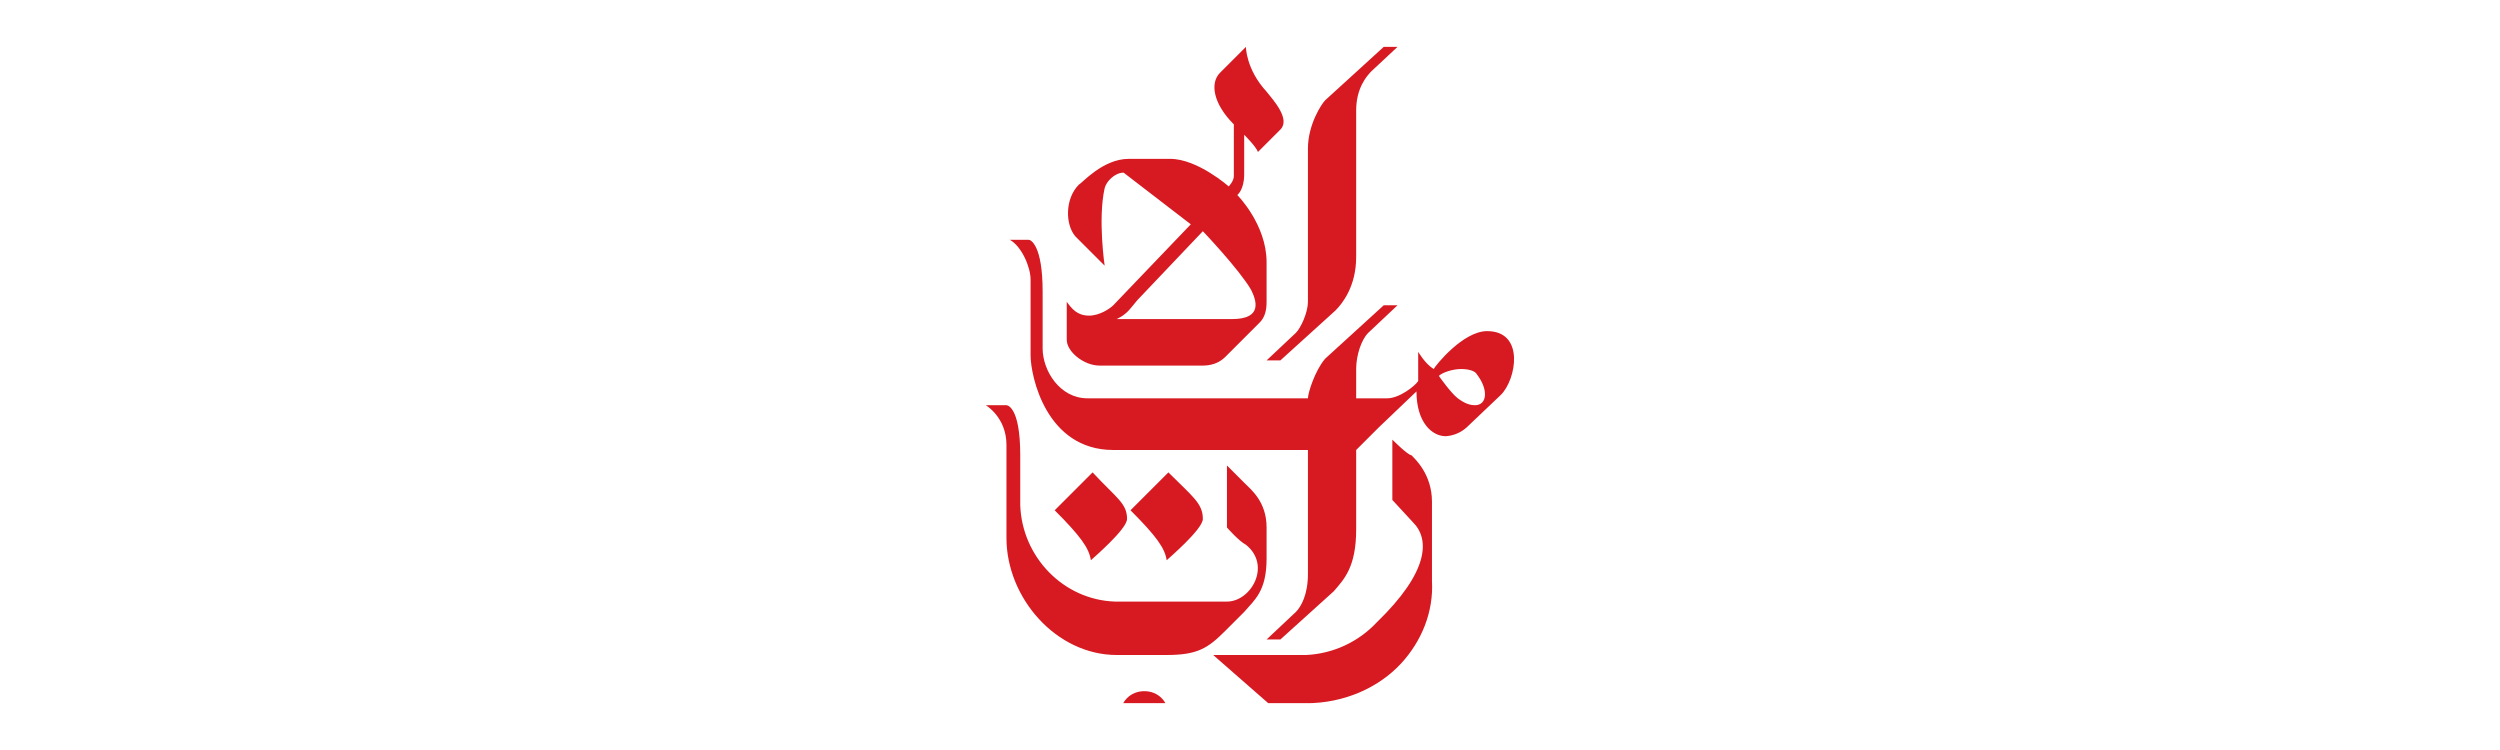
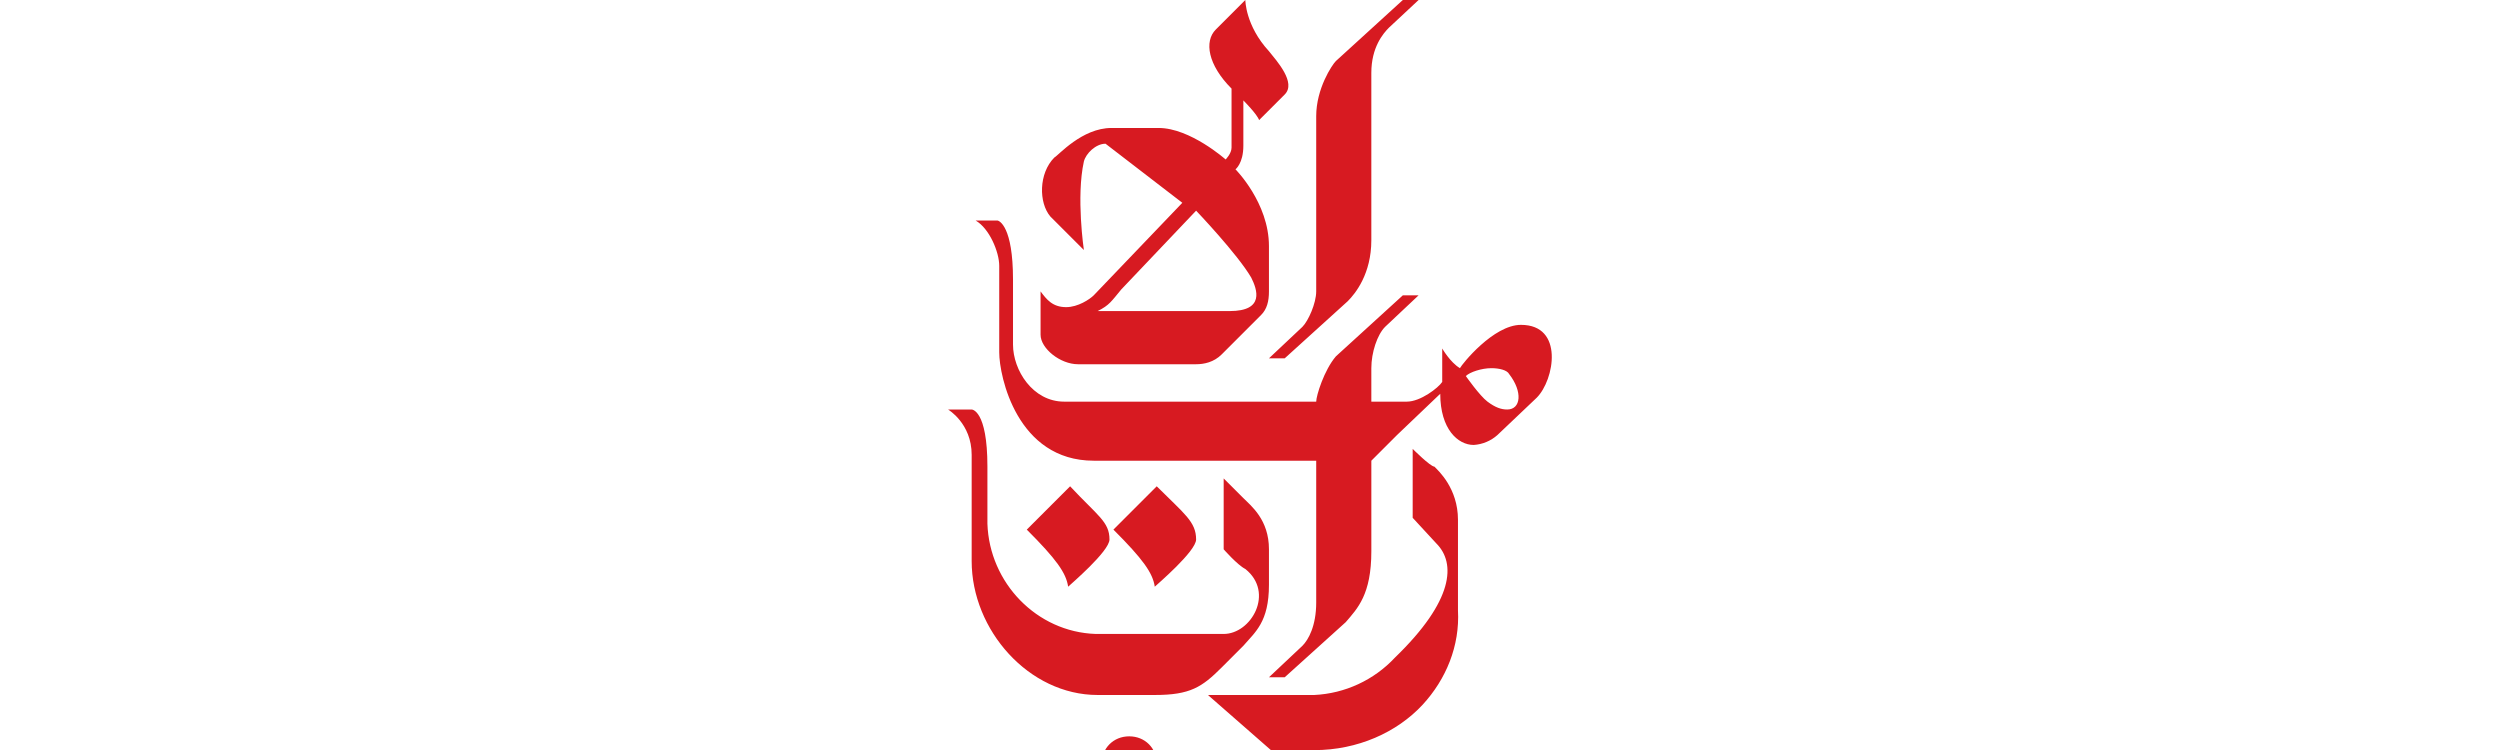
- <svg xmlns="http://www.w3.org/2000/svg" viewBox="0 0 160 48" width="160" height="48">
-   <svg x="63.097" y="3.000" width="33.806" height="42.000" viewBox="77.750 0.000 101.417 126.000" preserveAspectRatio="xMidYMid meet" overflow="hidden">
-     <path d="m 98.236,81.698 -7.277,7.277 c 4.961,4.961 6.615,7.277 6.946,9.592 0.331,-0.331 6.946,-5.954 6.946,-7.938 0,-2.977 -1.985,-3.969 -6.615,-8.931 M 24.807,126.351 H 0 c 0,0 4.3,3.638 4.3,11.246 v 29.769 c 0,7.607 2.977,7.607 2.977,7.607 H 31.422 c 5.623,0 7.277,-3.969 7.277,-5.954 v -2.977 c 0,0 -1.654,3.638 -8.931,3.638 H 18.192 c -3.638,0 -3.308,-2.977 -3.638,-5.623 v -16.538 h 8.269 c 2.646,0 5.292,0.331 7.938,1.654 0,0 -2.646,-6.615 -10.915,-6.615 h -5.292 v -5.292 c 0,0 0,-4.631 -0.992,-5.954 h 7.608 c 6.615,0 11.577,0 16.869,3.308 0.331,0.662 -0.662,-8.269 -13.23,-8.269 m 38.368,9.592 c -7.938,0 -9.923,7.607 -9.923,7.607 0,0 -0.331,-7.277 -6.615,-7.277 h -6.284 c 0,0 3.638,1.323 3.638,7.608 v 23.153 c 0,7.607 2.977,7.938 2.977,7.938 h 10.254 c -0.331,0 -3.969,-2.977 -3.969,-7.938 v -20.507 c 0,-0.992 1.654,-3.969 5.954,-3.969 2.646,0 5.292,2.646 5.292,5.623 v 19.184 c 0,7.938 2.977,7.938 2.977,7.938 h 10.254 c 0,0 -3.969,-2.646 -3.969,-7.938 v -20.507 c 0.331,-0.992 1.654,-3.969 5.623,-3.969 2.977,0 5.623,2.646 5.623,5.623 v 19.184 c 0,7.607 2.977,7.607 2.977,7.607 h 10.254 c 0,0 -3.969,-2.646 -3.969,-7.938 v -20.838 c 0,-8.269 -6.615,-10.254 -11.577,-10.254 -6.615,0 -8.6,5.623 -9.261,7.277 -0.992,-5.292 -5.954,-7.607 -10.254,-7.607 m 42.999,0.331 h -6.284 c 0,0 3.638,1.654 3.638,7.608 v 23.153 c 0,7.607 2.977,7.607 2.977,7.607 h 10.254 c 0,0 -3.969,-2.646 -3.969,-7.938 V 144.543 c 0,-8.269 -4.631,-8.269 -6.615,-8.269 m 18.192,0 h -6.284 c 0,0 3.638,1.323 3.638,7.608 v 23.153 c 0,7.607 2.977,7.938 2.977,7.938 h 10.254 c -0.331,0 -3.969,-2.977 -3.969,-7.938 v -19.184 c 0.331,-1.654 1.323,-2.977 2.646,-3.969 1.323,-0.992 2.977,-1.323 4.631,-1.323 2.315,0 4.631,0.992 6.284,2.977 v -6.615 c 0,0 -0.992,-2.646 -5.292,-2.646 -6.284,0 -7.938,7.608 -7.938,7.608 -0.662,-5.954 -2.315,-7.608 -6.946,-7.608 m 65.16,-8.931 c 0,0 -2.315,3.969 -6.946,7.607 -2.977,2.315 -8.931,5.292 -8.931,5.292 h 6.615 v 27.122 c 0,7.607 2.977,7.607 2.977,7.607 h 10.254 c 0,0 -3.969,-2.646 -3.969,-7.607 v -26.792 h 2.646 c 3.308,0 5.954,1.654 5.954,1.654 v -5.954 h -8.6 v -8.931 m 25.469,8.931 c -10.584,0 -16.207,9.923 -16.207,20.507 0,10.584 6.946,18.523 16.869,18.523 8.269,0 10.915,-2.977 10.915,-2.977 v -6.284 c -2.315,3.969 -5.292,4.961 -7.938,4.961 a 9.923,9.923 0 0 1 -4.3,-0.992 c -4.631,-1.985 -5.292,-7.938 -5.292,-7.938 3.638,-4.3 8.269,-3.308 13.892,-9.592 7.938,-7.938 2.315,-16.207 -7.938,-16.207 m -6.284,21.499 c 0,0 -1.323,-17.861 5.292,-18.523 h 0.331 c 5.292,0 3.969,7.607 2.315,10.584 -2.315,4.961 -5.623,5.292 -7.938,7.938 m -100.551,-34.068 c -2.646,0 -4.631,1.985 -4.631,4.631 0,2.646 1.985,4.631 4.631,4.631 2.646,0 4.631,-1.985 4.631,-4.631 0,-2.646 -1.985,-4.631 -4.631,-4.631 m 50.276,12.569 c -5.954,0 -9.592,2.977 -9.592,2.977 v 6.615 c 0,0 1.985,-5.292 7.608,-5.292 5.292,0 5.623,2.646 5.623,3.969 0,0 0.662,1.654 -0.662,3.969 -2.315,4.3 -20.838,4.961 -18.192,19.515 0.992,5.623 4.961,7.277 9.592,7.277 4.631,0 7.277,-2.315 8.6,-4.631 0.662,4.3 2.977,4.631 2.977,4.631 h 10.254 c 0,0 -3.969,-2.646 -3.969,-7.607 v -21.83 c -0.331,-5.623 -5.954,-9.592 -12.238,-9.592 m -3.308,34.399 c -2.315,0 -3.969,-2.315 -3.969,-4.961 0,-9.592 7.938,-10.915 9.923,-13.561 v 16.207 c -0.992,0.992 -1.985,2.315 -5.954,2.315 m 87.321,-34.73 c -6.284,0 -11.577,3.969 -11.577,9.261 0,4.631 1.985,7.608 5.623,10.254 l 5.292,3.308 c 2.977,1.654 3.969,3.638 3.969,5.623 0,2.646 -2.315,6.284 -7.608,6.284 -5.292,0 -7.607,-5.623 -7.607,-5.623 v 6.946 c 0,0 3.969,2.646 9.592,2.646 6.946,0 14.223,-5.292 13.892,-12.569 0,-2.646 -0.992,-4.961 -2.315,-6.615 -2.315,-3.308 -6.615,-5.292 -9.923,-7.608 -1.985,-1.323 -2.977,-3.308 -2.977,-3.969 0,-1.323 0.662,-3.969 5.954,-3.969 4.961,0 7.277,5.292 7.277,5.292 v -6.615 c 0,0.662 -3.638,-2.646 -9.592,-2.646 M 81.698,68.798 h -3.969 c 0,0 3.969,2.315 3.969,7.608 v 17.861 c 0,11.577 9.592,22.492 21.169,22.492 h 9.592 c 5.954,0 7.938,-1.323 11.246,-4.631 l 3.638,-3.638 c 1.985,-2.315 4.3,-3.969 4.3,-10.254 v -5.954 c 0,-4.961 -2.977,-7.277 -4.3,-8.6 l -3.308,-3.308 v 11.907 c 0,0 2.315,2.646 3.638,3.308 4.961,3.969 0.992,10.915 -3.638,10.915 h -21.169 -0.331 C 92.613,106.174 84.675,97.905 84.344,87.982 v -9.592 c 0,-9.592 -2.646,-9.592 -2.646,-9.592 m 31.092,12.9 -7.277,7.277 c 4.961,4.961 6.615,7.277 6.946,9.592 0.331,-0.331 6.946,-5.954 6.946,-7.938 0,-2.977 -1.985,-4.3 -6.615,-8.931 M 127.674,0 122.712,4.961 c -1.985,1.985 -1.323,5.954 2.646,9.923 v 9.923 c 0,0.992 -0.992,1.985 -0.992,1.985 0,0 -5.954,-5.292 -11.246,-5.292 h -7.938 c -4.961,0 -8.931,4.631 -9.592,4.961 -2.646,2.646 -2.646,7.608 -0.662,9.923 l 5.623,5.623 c 0,0 -1.323,-8.931 0,-14.884 0.331,-1.323 1.985,-2.977 3.638,-2.977 l 12.9,9.923 -14.884,15.546 c -0.662,0.662 -2.646,1.985 -4.631,1.985 -2.315,0 -3.308,-1.323 -4.3,-2.646 v 7.277 c 0,2.315 3.308,4.961 6.284,4.961 h 19.846 c 1.323,0 2.977,-0.331 4.3,-1.654 l 6.615,-6.615 c 0.992,-0.992 1.323,-2.315 1.323,-3.969 v -7.608 c 0,-7.277 -5.623,-12.9 -5.623,-12.9 0,0 1.323,-0.992 1.323,-3.969 v -7.608 c 0,0 2.315,2.315 2.646,3.308 l 4.3,-4.3 c 1.985,-1.985 -1.323,-5.623 -2.646,-7.277 C 127.674,4.3 127.674,0 127.674,0 m -24.807,52.26 c 1.985,-0.992 2.315,-1.654 3.969,-3.638 l 12.569,-13.23 c 0,0 6.946,7.277 9.261,11.246 0.992,1.985 2.315,5.623 -3.638,5.623 H 102.867 M 85.998,37.045 h -3.638 c 2.315,1.323 3.969,5.292 3.969,7.608 v 14.553 c 0,3.969 2.977,18.192 15.877,18.192 h 37.376 v 23.815 c 0,3.969 -1.323,6.284 -2.315,7.277 l -5.623,5.292 h 2.646 l 10.254,-9.261 c 1.985,-2.315 4.3,-4.631 4.3,-11.907 V 77.398 l 4.3,-4.3 7.277,-6.946 c 0,5.954 2.977,8.6 5.623,8.6 a 6.615,6.615 0 0 0 3.969,-1.654 l 6.615,-6.284 c 2.977,-2.977 4.631,-12.238 -2.646,-12.238 -4.631,0 -9.923,6.615 -10.254,7.277 -1.654,-0.992 -2.977,-3.308 -2.977,-3.308 v 5.623 c -0.662,0.992 -3.638,3.308 -5.954,3.308 h -5.954 v -5.623 c 0,-2.646 0.992,-5.623 2.315,-6.946 l 5.623,-5.292 h -2.646 L 142.889,59.868 c -1.985,2.315 -3.308,6.615 -3.308,7.608 H 97.244 c -5.292,0 -8.6,-5.292 -8.6,-9.592 V 46.968 c 0,-8.931 -2.315,-9.923 -2.646,-9.923 M 171.665,68.798 c -0.992,0 -1.985,-0.331 -3.308,-1.323 -1.323,-0.992 -3.638,-4.3 -3.638,-4.3 0.661,-0.662 2.646,-1.323 4.3,-1.323 1.323,0 2.646,0.331 2.977,0.992 2.315,2.977 1.985,5.954 -0.331,5.954 M 154.135,0 142.889,10.254 c -0.662,0.662 -3.308,4.631 -3.308,9.261 v 29.438 c 0,1.985 -1.323,4.961 -2.315,5.954 l -5.623,5.292 h 2.646 l 10.584,-9.592 c 1.323,-1.323 3.969,-4.631 3.969,-10.254 V 12.238 c 0,-4.3 1.985,-6.615 2.977,-7.608 L 156.781,0 h -2.646 m 1.654,75.414 v 11.577 l 3.969,4.3 c 3.308,3.308 2.977,9.592 -6.946,19.184 a 19.846,19.846 0 0 1 -13.561,6.284 h -17.861 l 10.584,9.261 h 7.277 c 7.277,0 13.892,-2.977 18.192,-7.608 3.969,-4.3 6.284,-9.923 5.954,-15.877 V 87.321 c 0,-5.292 -3.308,-8.269 -3.969,-8.931 -0.662,0 -3.638,-2.977 -3.638,-2.977" style="fill:#D71A21" />
-   </svg>
+ <svg xmlns="http://www.w3.org/2000/svg" width="160" height="48" viewBox="77.750 0.000 101.417 126.000" preserveAspectRatio="xMidYMid meet">
+   <path d="m 98.236,81.698 -7.277,7.277 c 4.961,4.961 6.615,7.277 6.946,9.592 0.331,-0.331 6.946,-5.954 6.946,-7.938 0,-2.977 -1.985,-3.969 -6.615,-8.931 M 24.807,126.351 H 0 c 0,0 4.3,3.638 4.3,11.246 v 29.769 c 0,7.607 2.977,7.607 2.977,7.607 H 31.422 c 5.623,0 7.277,-3.969 7.277,-5.954 v -2.977 c 0,0 -1.654,3.638 -8.931,3.638 H 18.192 c -3.638,0 -3.308,-2.977 -3.638,-5.623 v -16.538 h 8.269 c 2.646,0 5.292,0.331 7.938,1.654 0,0 -2.646,-6.615 -10.915,-6.615 h -5.292 v -5.292 c 0,0 0,-4.631 -0.992,-5.954 h 7.608 c 6.615,0 11.577,0 16.869,3.308 0.331,0.662 -0.662,-8.269 -13.23,-8.269 m 38.368,9.592 c -7.938,0 -9.923,7.607 -9.923,7.607 0,0 -0.331,-7.277 -6.615,-7.277 h -6.284 c 0,0 3.638,1.323 3.638,7.608 v 23.153 c 0,7.607 2.977,7.938 2.977,7.938 h 10.254 c -0.331,0 -3.969,-2.977 -3.969,-7.938 v -20.507 c 0,-0.992 1.654,-3.969 5.954,-3.969 2.646,0 5.292,2.646 5.292,5.623 v 19.184 c 0,7.938 2.977,7.938 2.977,7.938 h 10.254 c 0,0 -3.969,-2.646 -3.969,-7.938 v -20.507 c 0.331,-0.992 1.654,-3.969 5.623,-3.969 2.977,0 5.623,2.646 5.623,5.623 v 19.184 c 0,7.607 2.977,7.607 2.977,7.607 h 10.254 c 0,0 -3.969,-2.646 -3.969,-7.938 v -20.838 c 0,-8.269 -6.615,-10.254 -11.577,-10.254 -6.615,0 -8.6,5.623 -9.261,7.277 -0.992,-5.292 -5.954,-7.607 -10.254,-7.607 m 42.999,0.331 h -6.284 c 0,0 3.638,1.654 3.638,7.608 v 23.153 c 0,7.607 2.977,7.607 2.977,7.607 h 10.254 c 0,0 -3.969,-2.646 -3.969,-7.938 V 144.543 c 0,-8.269 -4.631,-8.269 -6.615,-8.269 m 18.192,0 h -6.284 c 0,0 3.638,1.323 3.638,7.608 v 23.153 c 0,7.607 2.977,7.938 2.977,7.938 h 10.254 c -0.331,0 -3.969,-2.977 -3.969,-7.938 v -19.184 c 0.331,-1.654 1.323,-2.977 2.646,-3.969 1.323,-0.992 2.977,-1.323 4.631,-1.323 2.315,0 4.631,0.992 6.284,2.977 v -6.615 c 0,0 -0.992,-2.646 -5.292,-2.646 -6.284,0 -7.938,7.608 -7.938,7.608 -0.662,-5.954 -2.315,-7.608 -6.946,-7.608 m 65.16,-8.931 c 0,0 -2.315,3.969 -6.946,7.607 -2.977,2.315 -8.931,5.292 -8.931,5.292 h 6.615 v 27.122 c 0,7.607 2.977,7.607 2.977,7.607 h 10.254 c 0,0 -3.969,-2.646 -3.969,-7.607 v -26.792 h 2.646 c 3.308,0 5.954,1.654 5.954,1.654 v -5.954 h -8.6 v -8.931 m 25.469,8.931 c -10.584,0 -16.207,9.923 -16.207,20.507 0,10.584 6.946,18.523 16.869,18.523 8.269,0 10.915,-2.977 10.915,-2.977 v -6.284 c -2.315,3.969 -5.292,4.961 -7.938,4.961 a 9.923,9.923 0 0 1 -4.3,-0.992 c -4.631,-1.985 -5.292,-7.938 -5.292,-7.938 3.638,-4.3 8.269,-3.308 13.892,-9.592 7.938,-7.938 2.315,-16.207 -7.938,-16.207 m -6.284,21.499 c 0,0 -1.323,-17.861 5.292,-18.523 h 0.331 c 5.292,0 3.969,7.607 2.315,10.584 -2.315,4.961 -5.623,5.292 -7.938,7.938 m -100.551,-34.068 c -2.646,0 -4.631,1.985 -4.631,4.631 0,2.646 1.985,4.631 4.631,4.631 2.646,0 4.631,-1.985 4.631,-4.631 0,-2.646 -1.985,-4.631 -4.631,-4.631 m 50.276,12.569 c -5.954,0 -9.592,2.977 -9.592,2.977 v 6.615 c 0,0 1.985,-5.292 7.608,-5.292 5.292,0 5.623,2.646 5.623,3.969 0,0 0.662,1.654 -0.662,3.969 -2.315,4.3 -20.838,4.961 -18.192,19.515 0.992,5.623 4.961,7.277 9.592,7.277 4.631,0 7.277,-2.315 8.6,-4.631 0.662,4.3 2.977,4.631 2.977,4.631 h 10.254 c 0,0 -3.969,-2.646 -3.969,-7.607 v -21.83 c -0.331,-5.623 -5.954,-9.592 -12.238,-9.592 m -3.308,34.399 c -2.315,0 -3.969,-2.315 -3.969,-4.961 0,-9.592 7.938,-10.915 9.923,-13.561 v 16.207 c -0.992,0.992 -1.985,2.315 -5.954,2.315 m 87.321,-34.73 c -6.284,0 -11.577,3.969 -11.577,9.261 0,4.631 1.985,7.608 5.623,10.254 l 5.292,3.308 c 2.977,1.654 3.969,3.638 3.969,5.623 0,2.646 -2.315,6.284 -7.608,6.284 -5.292,0 -7.607,-5.623 -7.607,-5.623 v 6.946 c 0,0 3.969,2.646 9.592,2.646 6.946,0 14.223,-5.292 13.892,-12.569 0,-2.646 -0.992,-4.961 -2.315,-6.615 -2.315,-3.308 -6.615,-5.292 -9.923,-7.608 -1.985,-1.323 -2.977,-3.308 -2.977,-3.969 0,-1.323 0.662,-3.969 5.954,-3.969 4.961,0 7.277,5.292 7.277,5.292 v -6.615 c 0,0.662 -3.638,-2.646 -9.592,-2.646 M 81.698,68.798 h -3.969 c 0,0 3.969,2.315 3.969,7.608 v 17.861 c 0,11.577 9.592,22.492 21.169,22.492 h 9.592 c 5.954,0 7.938,-1.323 11.246,-4.631 l 3.638,-3.638 c 1.985,-2.315 4.3,-3.969 4.3,-10.254 v -5.954 c 0,-4.961 -2.977,-7.277 -4.3,-8.6 l -3.308,-3.308 v 11.907 c 0,0 2.315,2.646 3.638,3.308 4.961,3.969 0.992,10.915 -3.638,10.915 h -21.169 -0.331 C 92.613,106.174 84.675,97.905 84.344,87.982 v -9.592 c 0,-9.592 -2.646,-9.592 -2.646,-9.592 m 31.092,12.9 -7.277,7.277 c 4.961,4.961 6.615,7.277 6.946,9.592 0.331,-0.331 6.946,-5.954 6.946,-7.938 0,-2.977 -1.985,-4.3 -6.615,-8.931 M 127.674,0 122.712,4.961 c -1.985,1.985 -1.323,5.954 2.646,9.923 v 9.923 c 0,0.992 -0.992,1.985 -0.992,1.985 0,0 -5.954,-5.292 -11.246,-5.292 h -7.938 c -4.961,0 -8.931,4.631 -9.592,4.961 -2.646,2.646 -2.646,7.608 -0.662,9.923 l 5.623,5.623 c 0,0 -1.323,-8.931 0,-14.884 0.331,-1.323 1.985,-2.977 3.638,-2.977 l 12.9,9.923 -14.884,15.546 c -0.662,0.662 -2.646,1.985 -4.631,1.985 -2.315,0 -3.308,-1.323 -4.3,-2.646 v 7.277 c 0,2.315 3.308,4.961 6.284,4.961 h 19.846 c 1.323,0 2.977,-0.331 4.3,-1.654 l 6.615,-6.615 c 0.992,-0.992 1.323,-2.315 1.323,-3.969 v -7.608 c 0,-7.277 -5.623,-12.9 -5.623,-12.9 0,0 1.323,-0.992 1.323,-3.969 v -7.608 c 0,0 2.315,2.315 2.646,3.308 l 4.3,-4.3 c 1.985,-1.985 -1.323,-5.623 -2.646,-7.277 C 127.674,4.3 127.674,0 127.674,0 m -24.807,52.26 c 1.985,-0.992 2.315,-1.654 3.969,-3.638 l 12.569,-13.23 c 0,0 6.946,7.277 9.261,11.246 0.992,1.985 2.315,5.623 -3.638,5.623 H 102.867 M 85.998,37.045 h -3.638 c 2.315,1.323 3.969,5.292 3.969,7.608 v 14.553 c 0,3.969 2.977,18.192 15.877,18.192 h 37.376 v 23.815 c 0,3.969 -1.323,6.284 -2.315,7.277 l -5.623,5.292 h 2.646 l 10.254,-9.261 c 1.985,-2.315 4.3,-4.631 4.3,-11.907 V 77.398 l 4.3,-4.3 7.277,-6.946 c 0,5.954 2.977,8.6 5.623,8.6 a 6.615,6.615 0 0 0 3.969,-1.654 l 6.615,-6.284 c 2.977,-2.977 4.631,-12.238 -2.646,-12.238 -4.631,0 -9.923,6.615 -10.254,7.277 -1.654,-0.992 -2.977,-3.308 -2.977,-3.308 v 5.623 c -0.662,0.992 -3.638,3.308 -5.954,3.308 h -5.954 v -5.623 c 0,-2.646 0.992,-5.623 2.315,-6.946 l 5.623,-5.292 h -2.646 L 142.889,59.868 c -1.985,2.315 -3.308,6.615 -3.308,7.608 H 97.244 c -5.292,0 -8.6,-5.292 -8.6,-9.592 V 46.968 c 0,-8.931 -2.315,-9.923 -2.646,-9.923 M 171.665,68.798 c -0.992,0 -1.985,-0.331 -3.308,-1.323 -1.323,-0.992 -3.638,-4.3 -3.638,-4.3 0.661,-0.662 2.646,-1.323 4.3,-1.323 1.323,0 2.646,0.331 2.977,0.992 2.315,2.977 1.985,5.954 -0.331,5.954 M 154.135,0 142.889,10.254 c -0.662,0.662 -3.308,4.631 -3.308,9.261 v 29.438 c 0,1.985 -1.323,4.961 -2.315,5.954 l -5.623,5.292 h 2.646 l 10.584,-9.592 c 1.323,-1.323 3.969,-4.631 3.969,-10.254 V 12.238 c 0,-4.3 1.985,-6.615 2.977,-7.608 L 156.781,0 h -2.646 m 1.654,75.414 v 11.577 l 3.969,4.3 c 3.308,3.308 2.977,9.592 -6.946,19.184 a 19.846,19.846 0 0 1 -13.561,6.284 h -17.861 l 10.584,9.261 h 7.277 c 7.277,0 13.892,-2.977 18.192,-7.608 3.969,-4.3 6.284,-9.923 5.954,-15.877 V 87.321 c 0,-5.292 -3.308,-8.269 -3.969,-8.931 -0.662,0 -3.638,-2.977 -3.638,-2.977" style="fill:#D71A21" />
</svg>
